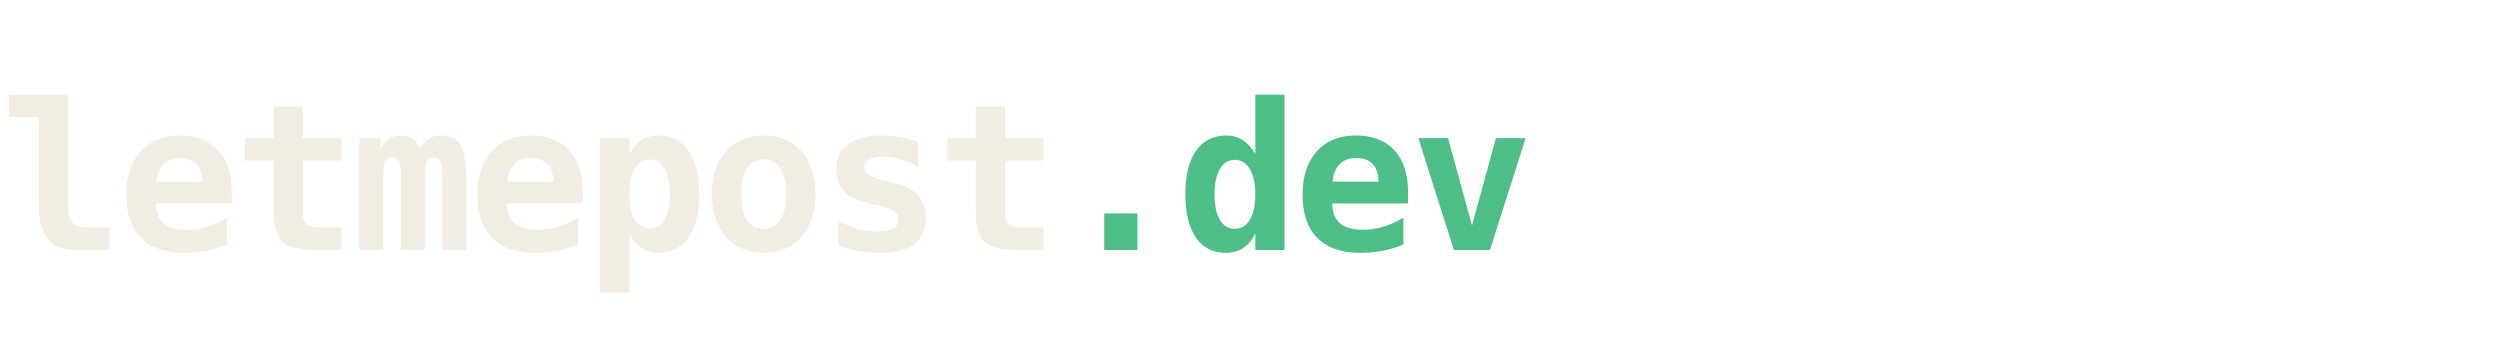
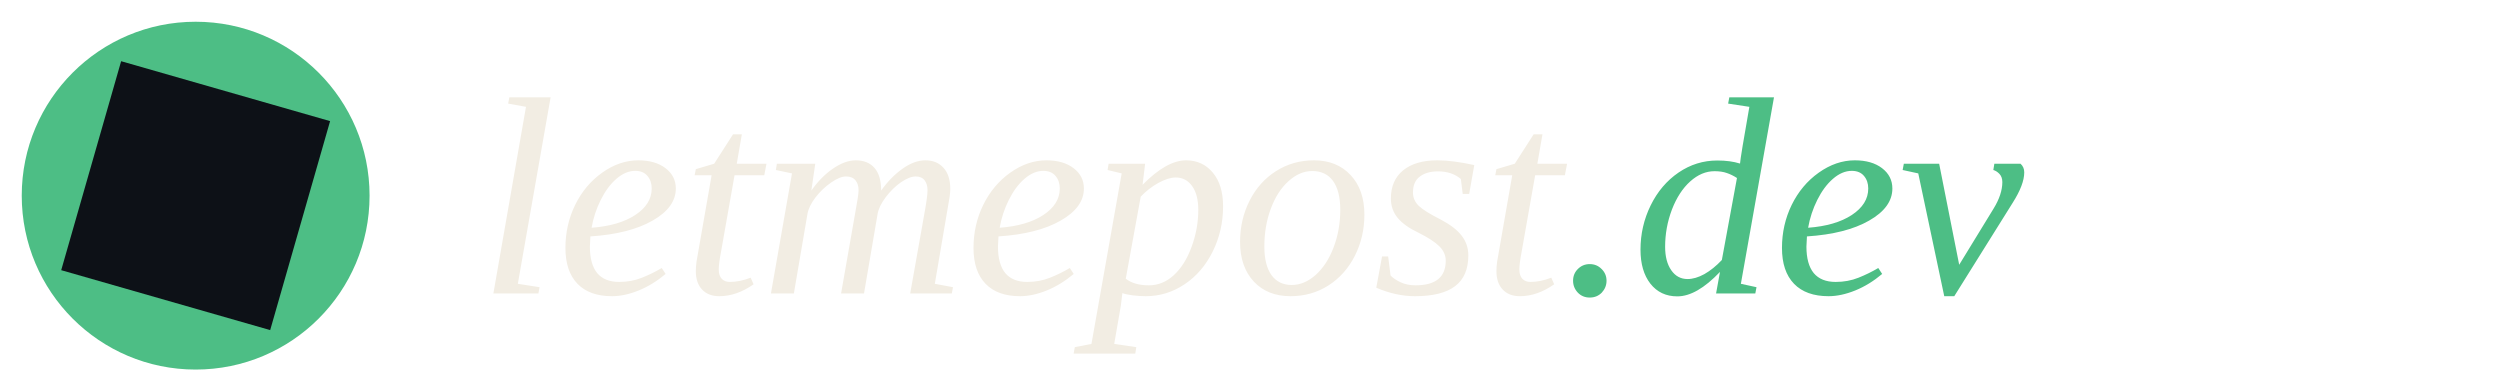
- <svg xmlns="http://www.w3.org/2000/svg" viewBox="0 0 220 32" height="32" width="220">
-   <text x="0" y="22" font-family="ui-monospace, 'Commit Mono', SFMono-Regular, Menlo, monospace" font-weight="800" font-size="18" letter-spacing="-0.03em" fill="#F2EDE3">letmepost<tspan fill="#4DBE85">.dev</tspan>
+ <svg xmlns="http://www.w3.org/2000/svg" viewBox="0 0 230 36" height="36" width="230">
+   <circle cx="18" cy="18" r="16" fill="#4DBE85" />
+   <rect x="8" y="8" width="20" height="20" fill="#0D1117" transform="rotate(16 18 18)" />
+   <text x="44" y="27" font-family="'Instrument Serif', Georgia, 'Times New Roman', serif" font-style="italic" font-weight="400" font-size="26" fill="#F2EDE3">letmepost<tspan fill="#4DBE85">.dev</tspan>
  </text>
</svg>
